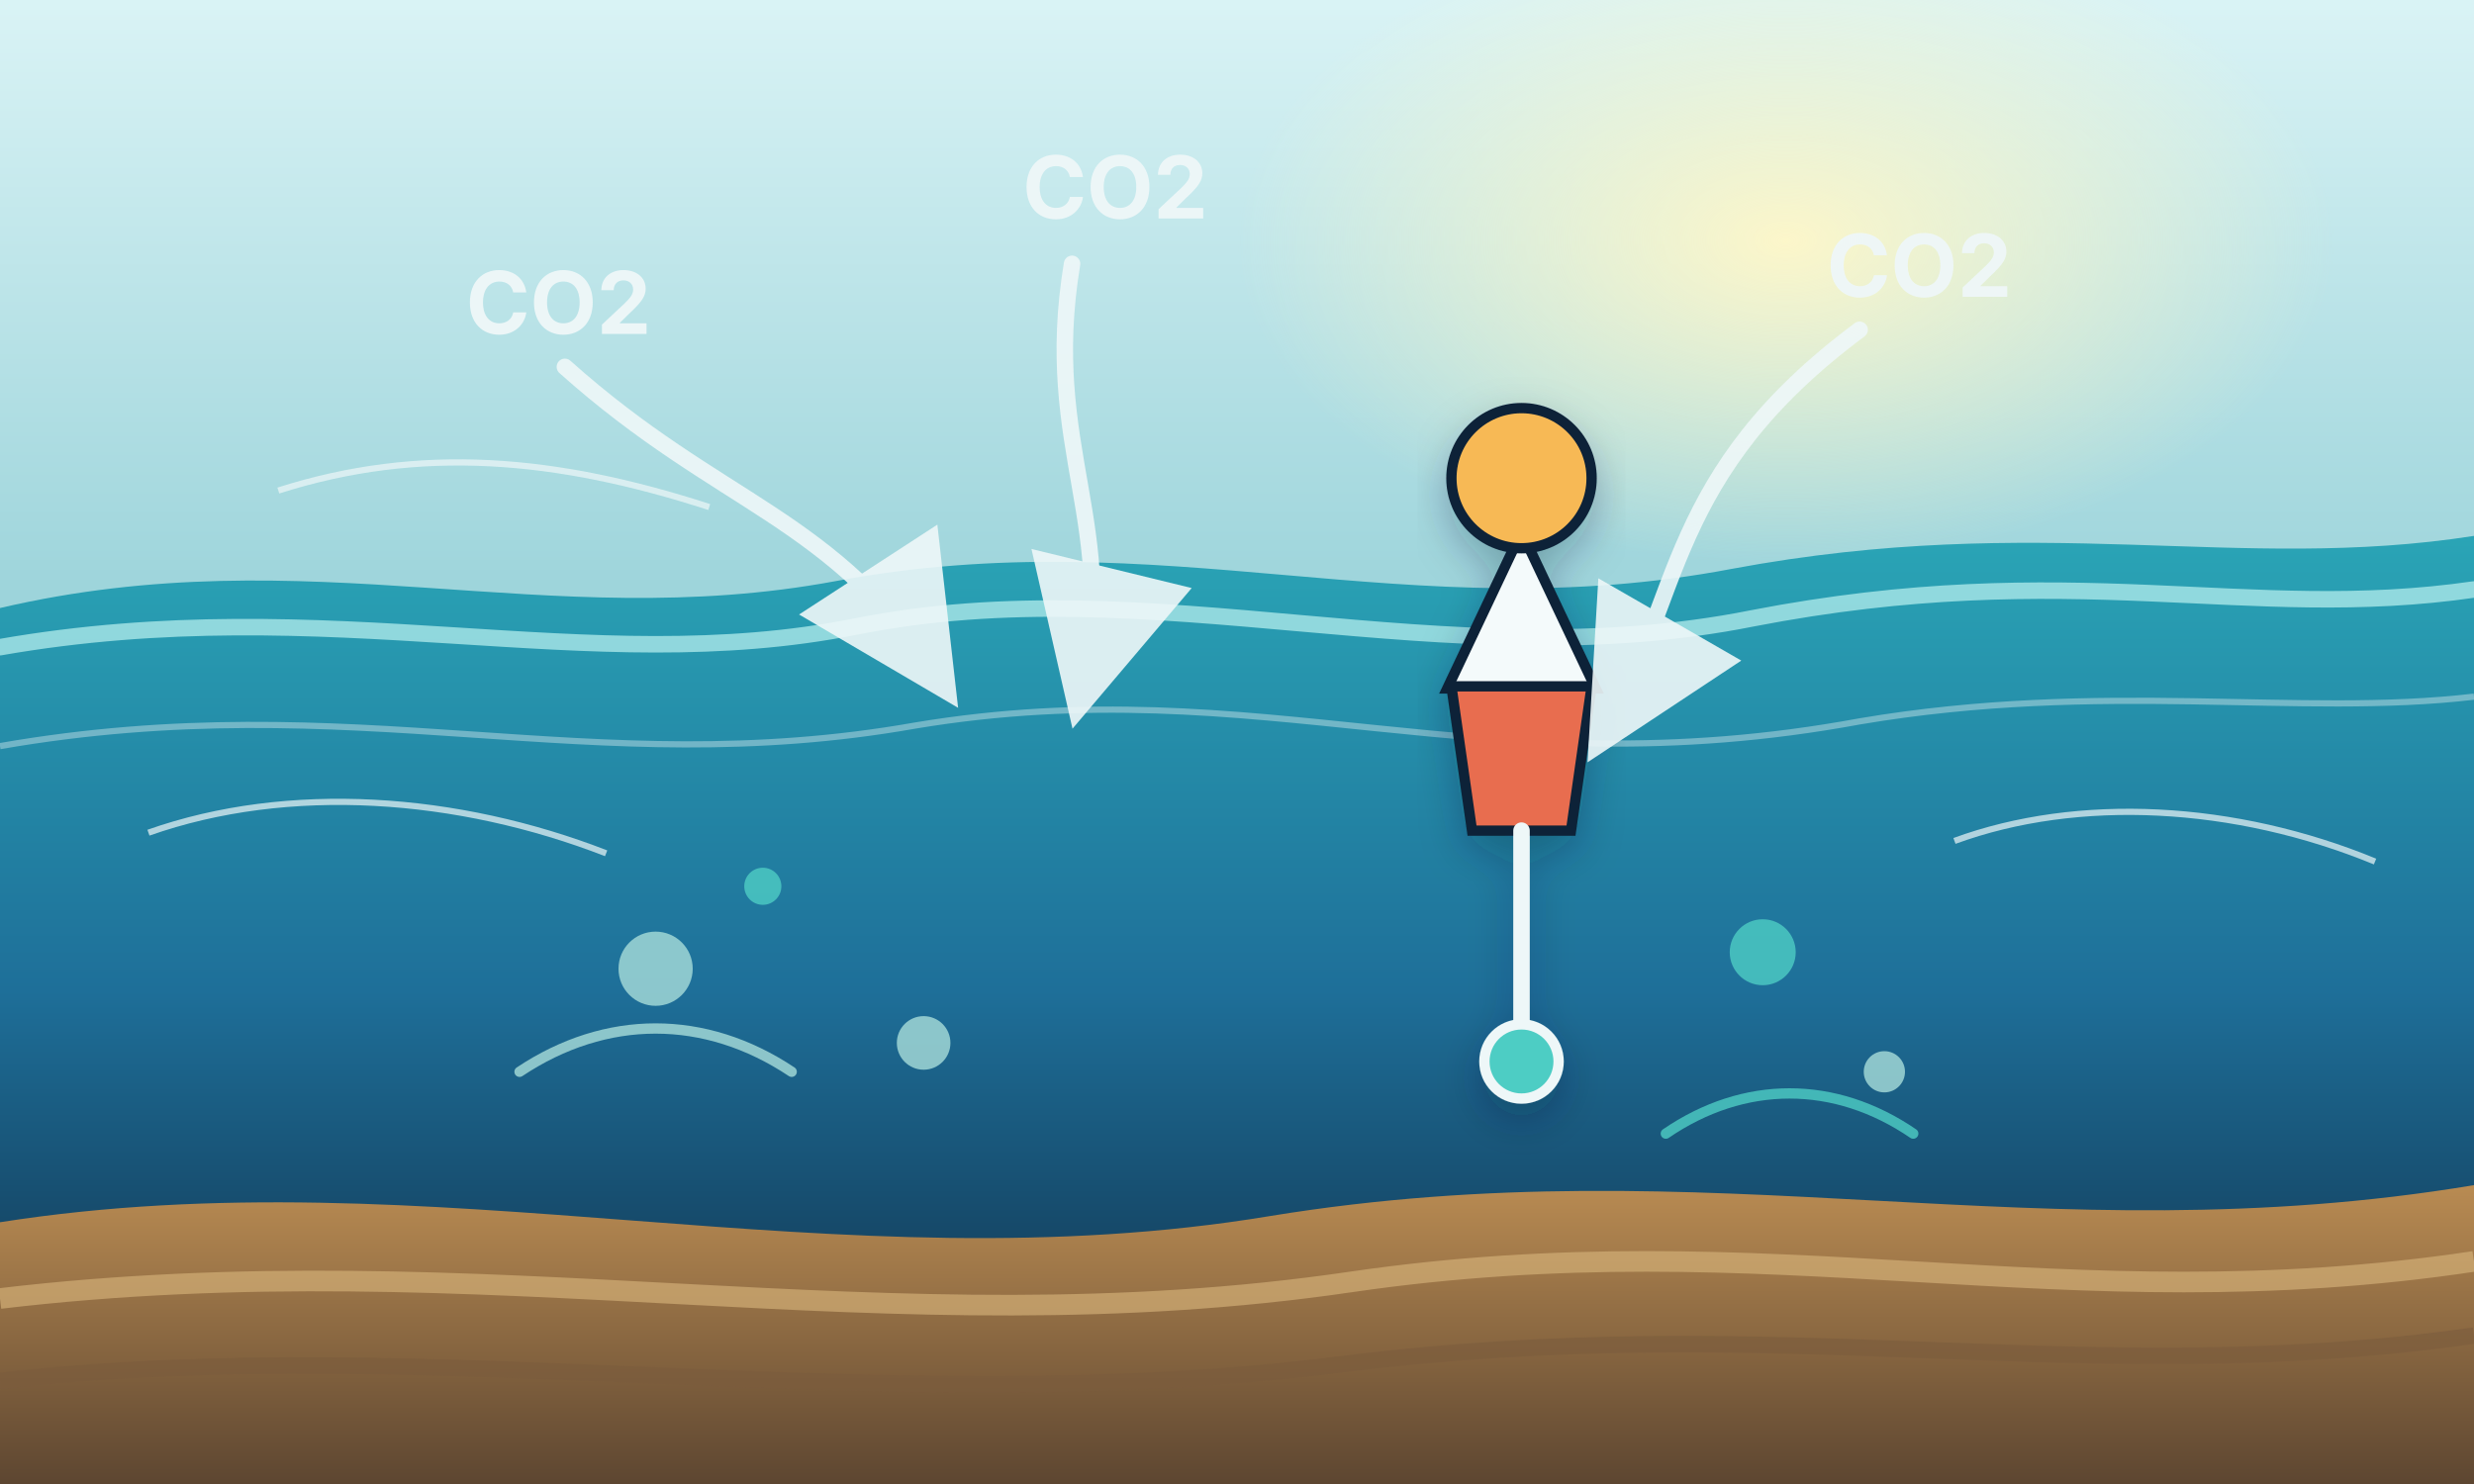
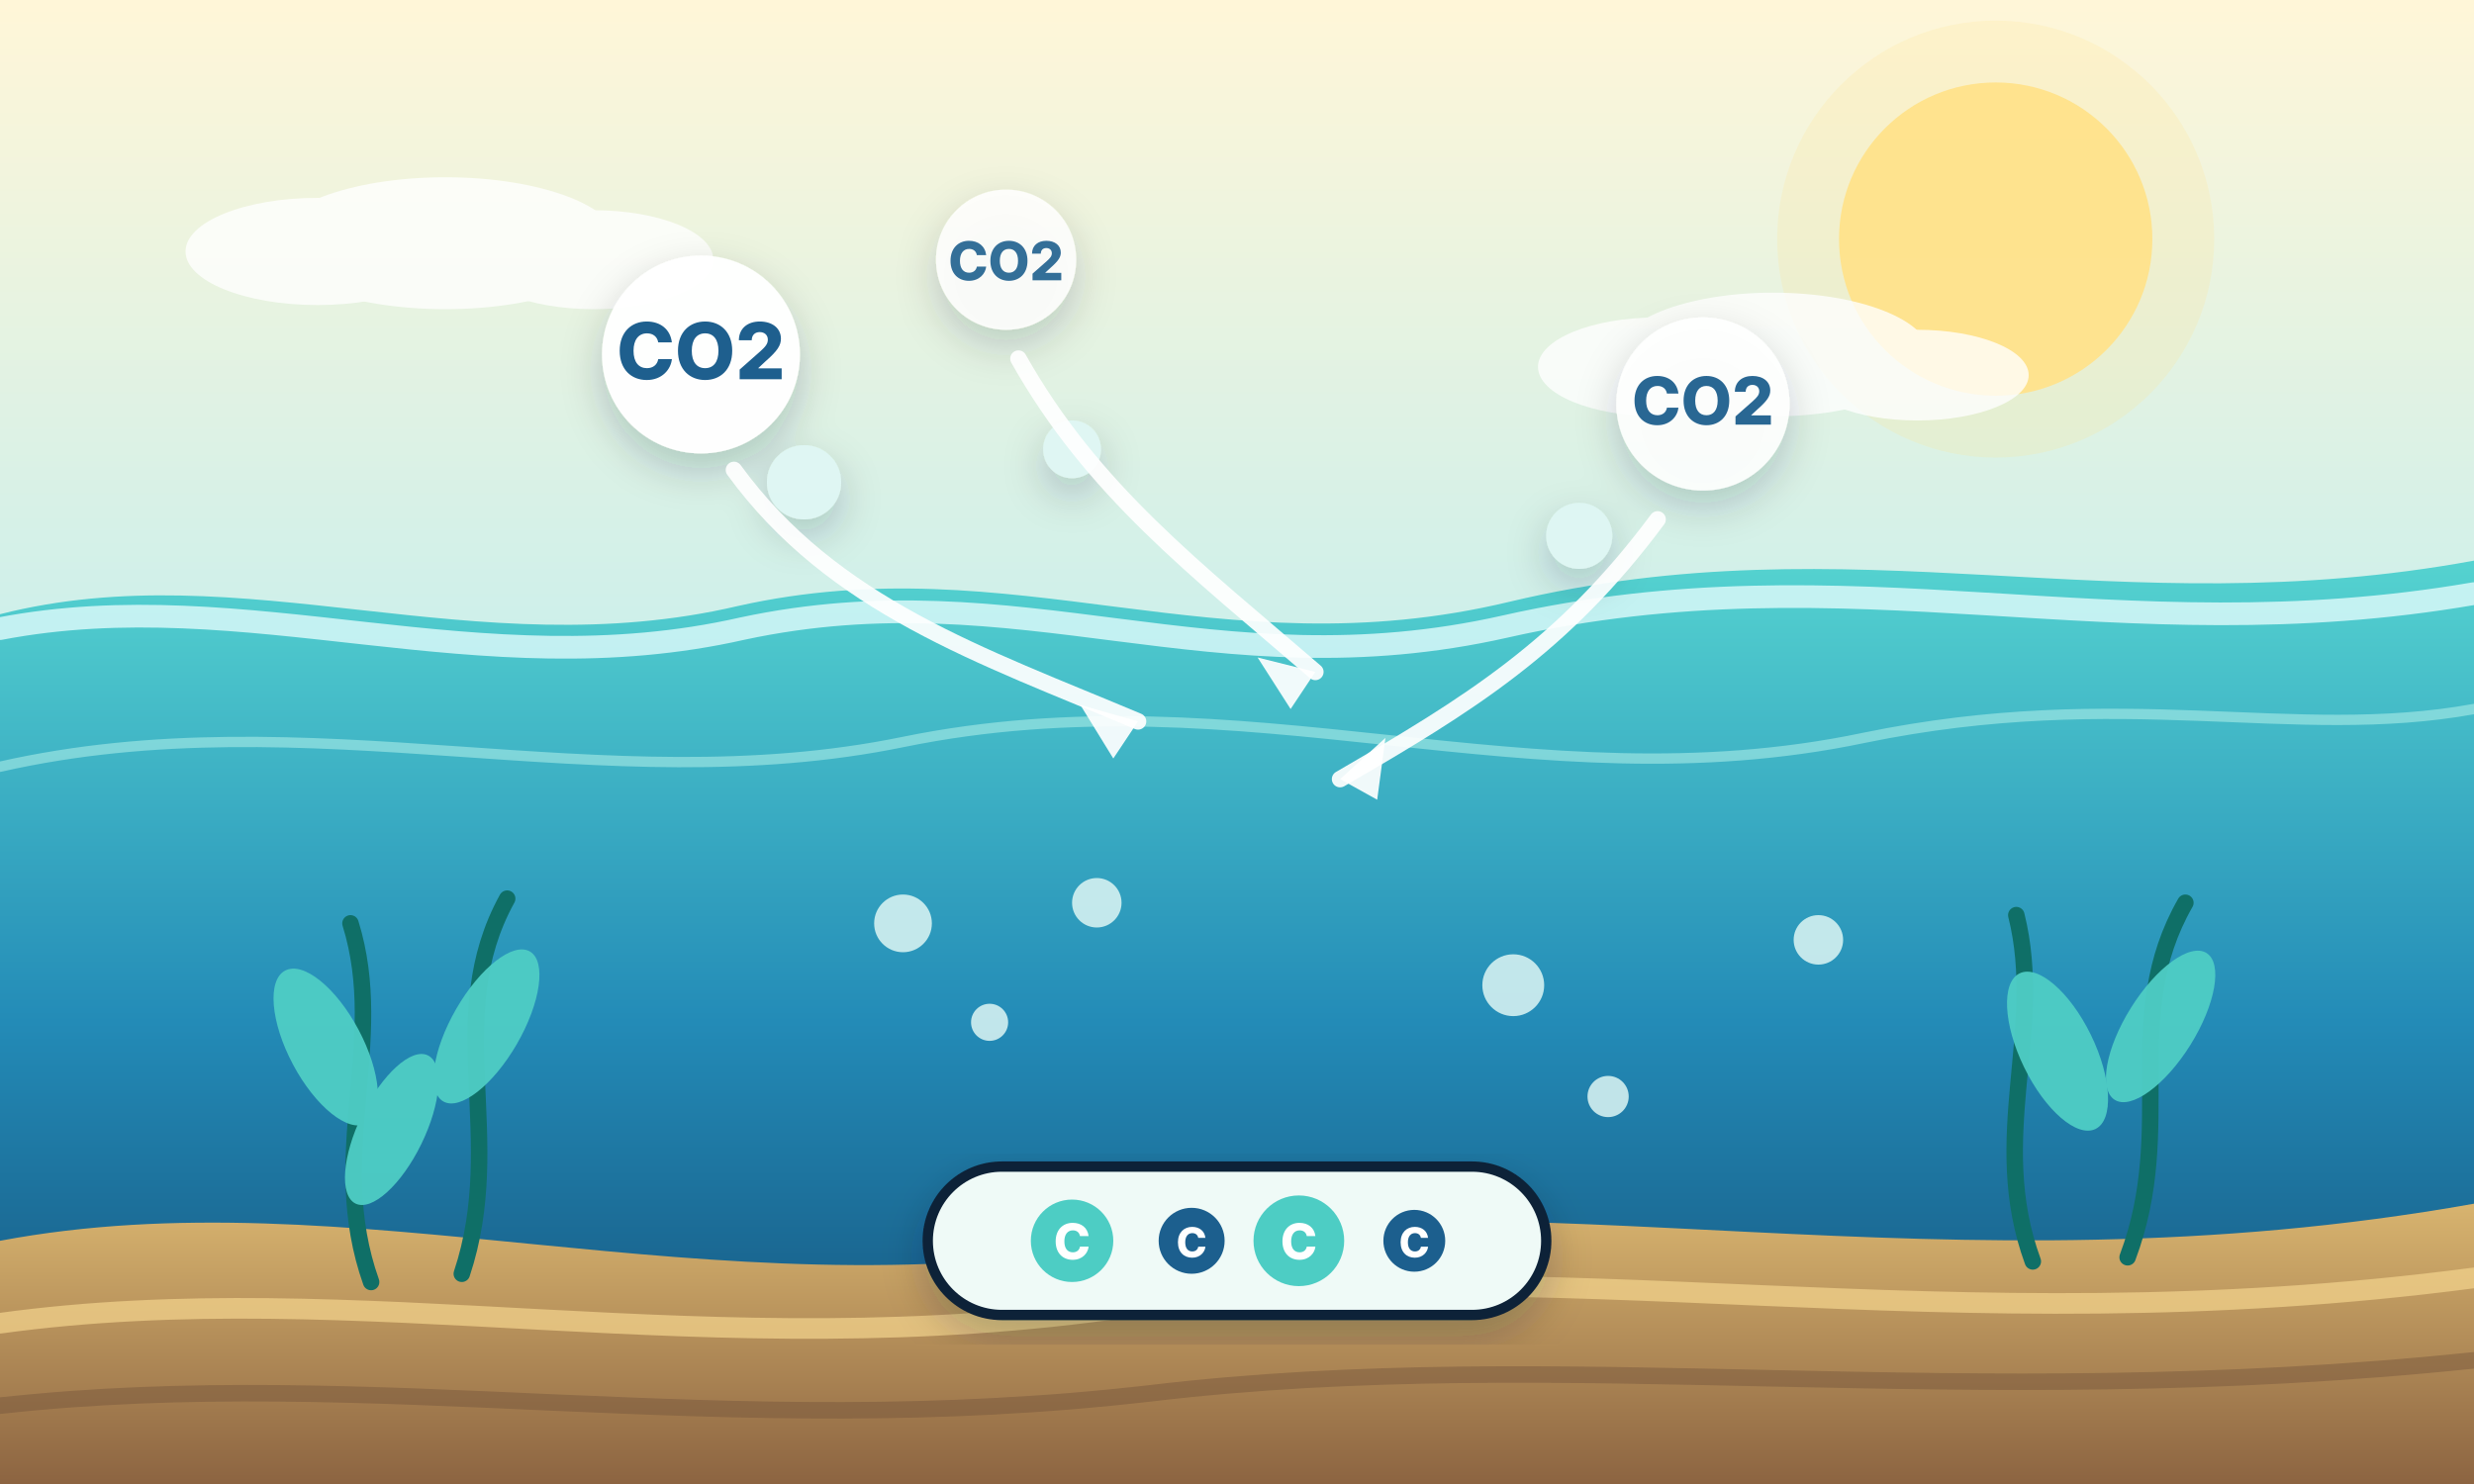
<svg xmlns="http://www.w3.org/2000/svg" viewBox="0 0 1200 720" role="img" aria-labelledby="title desc">
  <defs>
    <linearGradient id="sky" x1="0" y1="0" x2="0" y2="1">
-       <stop offset="0" stop-color="#d9f3f5" />
-       <stop offset="0.52" stop-color="#8bcbd3" />
-       <stop offset="1" stop-color="#1e5f8e" />
+       <stop offset="0" stop-color="#fff6d8" />
+       <stop offset="0.55" stop-color="#bfeef0" />
+       <stop offset="1" stop-color="#5ec2cf" />
    </linearGradient>
-     <linearGradient id="water" x1="0" y1="0" x2="0" y2="1">
-       <stop offset="0" stop-color="#2aa5b6" />
-       <stop offset="0.48" stop-color="#1e6f99" />
-       <stop offset="1" stop-color="#0d2137" />
+     <linearGradient id="sea" x1="0" y1="0" x2="0" y2="1">
+       <stop offset="0" stop-color="#55d3d0" />
+       <stop offset="0.5" stop-color="#238bb7" />
+       <stop offset="1" stop-color="#12466f" />
    </linearGradient>
-     <linearGradient id="sediment" x1="0" y1="0" x2="0" y2="1">
-       <stop offset="0" stop-color="#b98b52" />
-       <stop offset="1" stop-color="#5d4631" />
+     <linearGradient id="sand" x1="0" y1="0" x2="0" y2="1">
+       <stop offset="0" stop-color="#d8b46f" />
+       <stop offset="1" stop-color="#8c6441" />
    </linearGradient>
-     <radialGradient id="sun" cx="0.72" cy="0.16" r="0.22">
-       <stop offset="0" stop-color="#fff7c8" stop-opacity="0.95" />
-       <stop offset="1" stop-color="#fff7c8" stop-opacity="0" />
-     </radialGradient>
-     <marker id="arrow" markerWidth="10" markerHeight="10" refX="8" refY="5" orient="auto">
-       <path d="M0 0 L10 5 L0 10 Z" fill="#eef7f8" />
-     </marker>
-     <filter id="softShadow" x="-20%" y="-20%" width="140%" height="140%">
-       <feDropShadow dx="0" dy="8" stdDeviation="10" flood-color="#0d2137" flood-opacity="0.28" />
+     <linearGradient id="card" x1="0" y1="0" x2="1" y2="1">
+       <stop offset="0" stop-color="#ffffff" />
+       <stop offset="1" stop-color="#dff7f4" />
+     </linearGradient>
+     <filter id="shadow" x="-20%" y="-20%" width="140%" height="140%">
+       <feDropShadow dx="0" dy="8" stdDeviation="10" flood-color="#0d2137" flood-opacity="0.22" />
    </filter>
  </defs>
  <rect width="1200" height="720" fill="url(#sky)" />
-   <rect width="1200" height="720" fill="url(#sun)" />
-   <path d="M0 295 C150 260 265 308 405 282 C565 252 682 306 840 276 C990 248 1085 278 1200 260 L1200 720 L0 720 Z" fill="url(#water)" />
-   <path d="M0 314 C160 286 285 330 415 304 C560 275 700 330 850 300 C1005 270 1090 302 1200 286" fill="none" stroke="#b9f0ee" stroke-width="8" stroke-linecap="round" opacity="0.72" />
-   <path d="M0 362 C172 332 286 380 444 352 C612 324 718 384 902 350 C1020 330 1115 348 1200 338" fill="none" stroke="#eef7f8" stroke-width="3" opacity="0.38" />
-   <path d="M0 593 C210 560 405 625 616 590 C830 555 990 610 1200 575 L1200 720 L0 720 Z" fill="url(#sediment)" />
-   <path d="M0 630 C236 602 430 655 655 622 C860 592 1000 642 1200 612" fill="none" stroke="#d5b27a" stroke-width="10" opacity="0.65" />
-   <path d="M0 670 C210 646 430 690 650 662 C865 635 1010 675 1200 648" fill="none" stroke="#7a5b3d" stroke-width="8" opacity="0.58" />
-   <g filter="url(#softShadow)">
-     <path d="M738 258 l36 76 h-72 Z" fill="#f4fafb" stroke="#0d2137" stroke-width="5" />
-     <circle cx="738" cy="232" r="34" fill="#f7b955" stroke="#0d2137" stroke-width="5" />
-     <path d="M704 333 h68 l-10 70 h-48 Z" fill="#e86d4f" stroke="#0d2137" stroke-width="5" />
-     <path d="M738 403 v95" stroke="#eef7f8" stroke-width="8" stroke-linecap="round" />
-     <circle cx="738" cy="515" r="18" fill="#4ecdc4" stroke="#eef7f8" stroke-width="5" />
+   <circle cx="968" cy="116" r="76" fill="#ffe38c" opacity="0.95" />
+   <circle cx="968" cy="116" r="106" fill="#ffe38c" opacity="0.2" />
+   <g fill="#ffffff" opacity="0.78">
+     <ellipse cx="154" cy="122" rx="64" ry="26" />
+     <ellipse cx="216" cy="118" rx="84" ry="32" />
+     <ellipse cx="288" cy="126" rx="58" ry="24" />
+     <ellipse cx="804" cy="178" rx="58" ry="24" />
+     <ellipse cx="860" cy="172" rx="76" ry="30" />
+     <ellipse cx="930" cy="182" rx="54" ry="22" />
  </g>
-   <g fill="none" stroke="#eef7f8" stroke-width="8" stroke-linecap="round" stroke-linejoin="round" opacity="0.9">
-     <path d="M274 178 C350 246 404 250 456 330" marker-end="url(#arrow)" />
-     <path d="M520 128 C505 218 544 256 524 338" marker-end="url(#arrow)" />
-     <path d="M902 160 C808 230 816 290 778 356" marker-end="url(#arrow)" />
+   <path d="M0 298 C118 268 230 324 358 294 C492 264 590 326 732 292 C900 252 1026 304 1200 272 L1200 720 L0 720 Z" fill="url(#sea)" />
+   <path d="M0 305 C120 282 232 334 360 305 C495 276 588 336 730 304 C898 266 1026 318 1200 288" fill="none" stroke="#ecffff" stroke-width="11" stroke-linecap="round" opacity="0.74" />
+   <path d="M0 372 C150 338 292 390 438 360 C604 326 742 392 904 358 C1030 332 1112 360 1200 344" fill="none" stroke="#b8f3ec" stroke-width="5" stroke-linecap="round" opacity="0.52" />
+   <path d="M0 602 C170 570 342 638 542 604 C742 568 942 630 1200 584 L1200 720 L0 720 Z" fill="url(#sand)" />
+   <path d="M0 642 C175 618 344 664 548 634 C752 604 942 654 1200 620" fill="none" stroke="#f2d28c" stroke-width="10" stroke-linecap="round" opacity="0.72" />
+   <path d="M0 682 C182 662 350 700 558 676 C760 652 950 686 1200 660" fill="none" stroke="#6f5039" stroke-width="8" stroke-linecap="round" opacity="0.42" />
+   <g filter="url(#shadow)" opacity="0.96">
+     <circle cx="340" cy="172" r="48" fill="#ffffff" />
+     <circle cx="488" cy="126" r="34" fill="#ffffff" opacity="0.88" />
+     <circle cx="826" cy="196" r="42" fill="#ffffff" opacity="0.92" />
+     <circle cx="390" cy="234" r="18" fill="#dff7f4" />
+     <circle cx="520" cy="218" r="14" fill="#dff7f4" />
+     <circle cx="766" cy="260" r="16" fill="#dff7f4" />
  </g>
-   <g font-family="Inter, Arial, sans-serif" font-weight="700" fill="#eef7f8" opacity="0.95">
-     <text x="226" y="162" font-size="42">CO2</text>
-     <text x="496" y="106" font-size="42">CO2</text>
-     <text x="886" y="144" font-size="42">CO2</text>
+   <g font-family="Inter, Arial, sans-serif" font-weight="800" text-anchor="middle" fill="#1e5f8e">
+     <text x="340" y="184" font-size="38">CO2</text>
+     <text x="488" y="136" font-size="26" opacity="0.9">CO2</text>
+     <text x="826" y="206" font-size="32" opacity="0.95">CO2</text>
  </g>
-   <g opacity="0.8">
-     <circle cx="318" cy="470" r="18" fill="#a8ddd9" />
-     <circle cx="370" cy="430" r="9" fill="#4ecdc4" />
-     <circle cx="448" cy="506" r="13" fill="#a8ddd9" />
-     <circle cx="855" cy="462" r="16" fill="#4ecdc4" />
-     <circle cx="914" cy="520" r="10" fill="#a8ddd9" />
-     <path d="M252 520 c42 -28 90 -28 132 0" fill="none" stroke="#a8ddd9" stroke-width="5" stroke-linecap="round" />
-     <path d="M808 550 c38 -26 82 -26 120 0" fill="none" stroke="#4ecdc4" stroke-width="5" stroke-linecap="round" />
+   <g fill="none" stroke="#ffffff" stroke-width="8" stroke-linecap="round" opacity="0.92">
+     <path d="M356 228 C404 294 476 318 552 350" />
+     <path d="M494 174 C530 238 580 276 638 326" />
+     <path d="M804 252 C758 314 712 342 650 378" />
  </g>
-   <g opacity="0.7" stroke="#eef7f8" stroke-width="3" fill="none">
-     <path d="M135 238 C204 216 270 222 344 246" />
-     <path d="M72 404 C140 380 222 386 294 414" />
-     <path d="M948 408 C1008 386 1084 390 1152 418" />
+   <g fill="#ffffff" opacity="0.92">
+     <path d="M552 350 l-28 -8 l16 26 Z" />
+     <path d="M638 326 l-28 -7 l16 25 Z" />
+     <path d="M650 378 l22 -20 l-4 30 Z" />
+   </g>
+   <g stroke="#0f6f67" stroke-width="8" stroke-linecap="round" fill="none">
+     <path d="M180 622 C158 560 188 506 170 448" />
+     <path d="M224 618 C246 552 214 494 246 436" />
+     <path d="M986 612 C964 552 992 500 978 444" />
+     <path d="M1032 610 C1056 546 1028 494 1060 438" />
+   </g>
+   <g fill="#4ecdc4" opacity="0.95">
+     <ellipse cx="158" cy="508" rx="18" ry="42" transform="rotate(-28 158 508)" />
+     <ellipse cx="190" cy="548" rx="16" ry="40" transform="rotate(26 190 548)" />
+     <ellipse cx="236" cy="498" rx="17" ry="42" transform="rotate(30 236 498)" />
+     <ellipse cx="998" cy="510" rx="18" ry="42" transform="rotate(-26 998 510)" />
+     <ellipse cx="1048" cy="498" rx="17" ry="42" transform="rotate(32 1048 498)" />
+   </g>
+   <g fill="#dff7f4" opacity="0.84">
+     <circle cx="438" cy="448" r="14" />
+     <circle cx="480" cy="496" r="9" />
+     <circle cx="532" cy="438" r="12" />
+     <circle cx="734" cy="478" r="15" />
+     <circle cx="780" cy="532" r="10" />
+     <circle cx="882" cy="456" r="12" />
+   </g>
+   <g transform="translate(450 566)" filter="url(#shadow)">
+     <rect x="0" y="0" width="300" height="72" rx="36" fill="#effaf7" stroke="#0d2137" stroke-width="5" />
+     <circle cx="70" cy="36" r="20" fill="#4ecdc4" />
+     <circle cx="128" cy="36" r="16" fill="#1e5f8e" />
+     <circle cx="180" cy="36" r="22" fill="#4ecdc4" />
+     <circle cx="236" cy="36" r="15" fill="#1e5f8e" />
+     <g font-family="Inter, Arial, sans-serif" font-weight="800" text-anchor="middle" fill="#ffffff">
+       <text x="70" y="45" font-size="24">C</text>
+       <text x="128" y="44" font-size="20">C</text>
+       <text x="180" y="45" font-size="24">C</text>
+       <text x="236" y="44" font-size="20">C</text>
+     </g>
  </g>
</svg>
